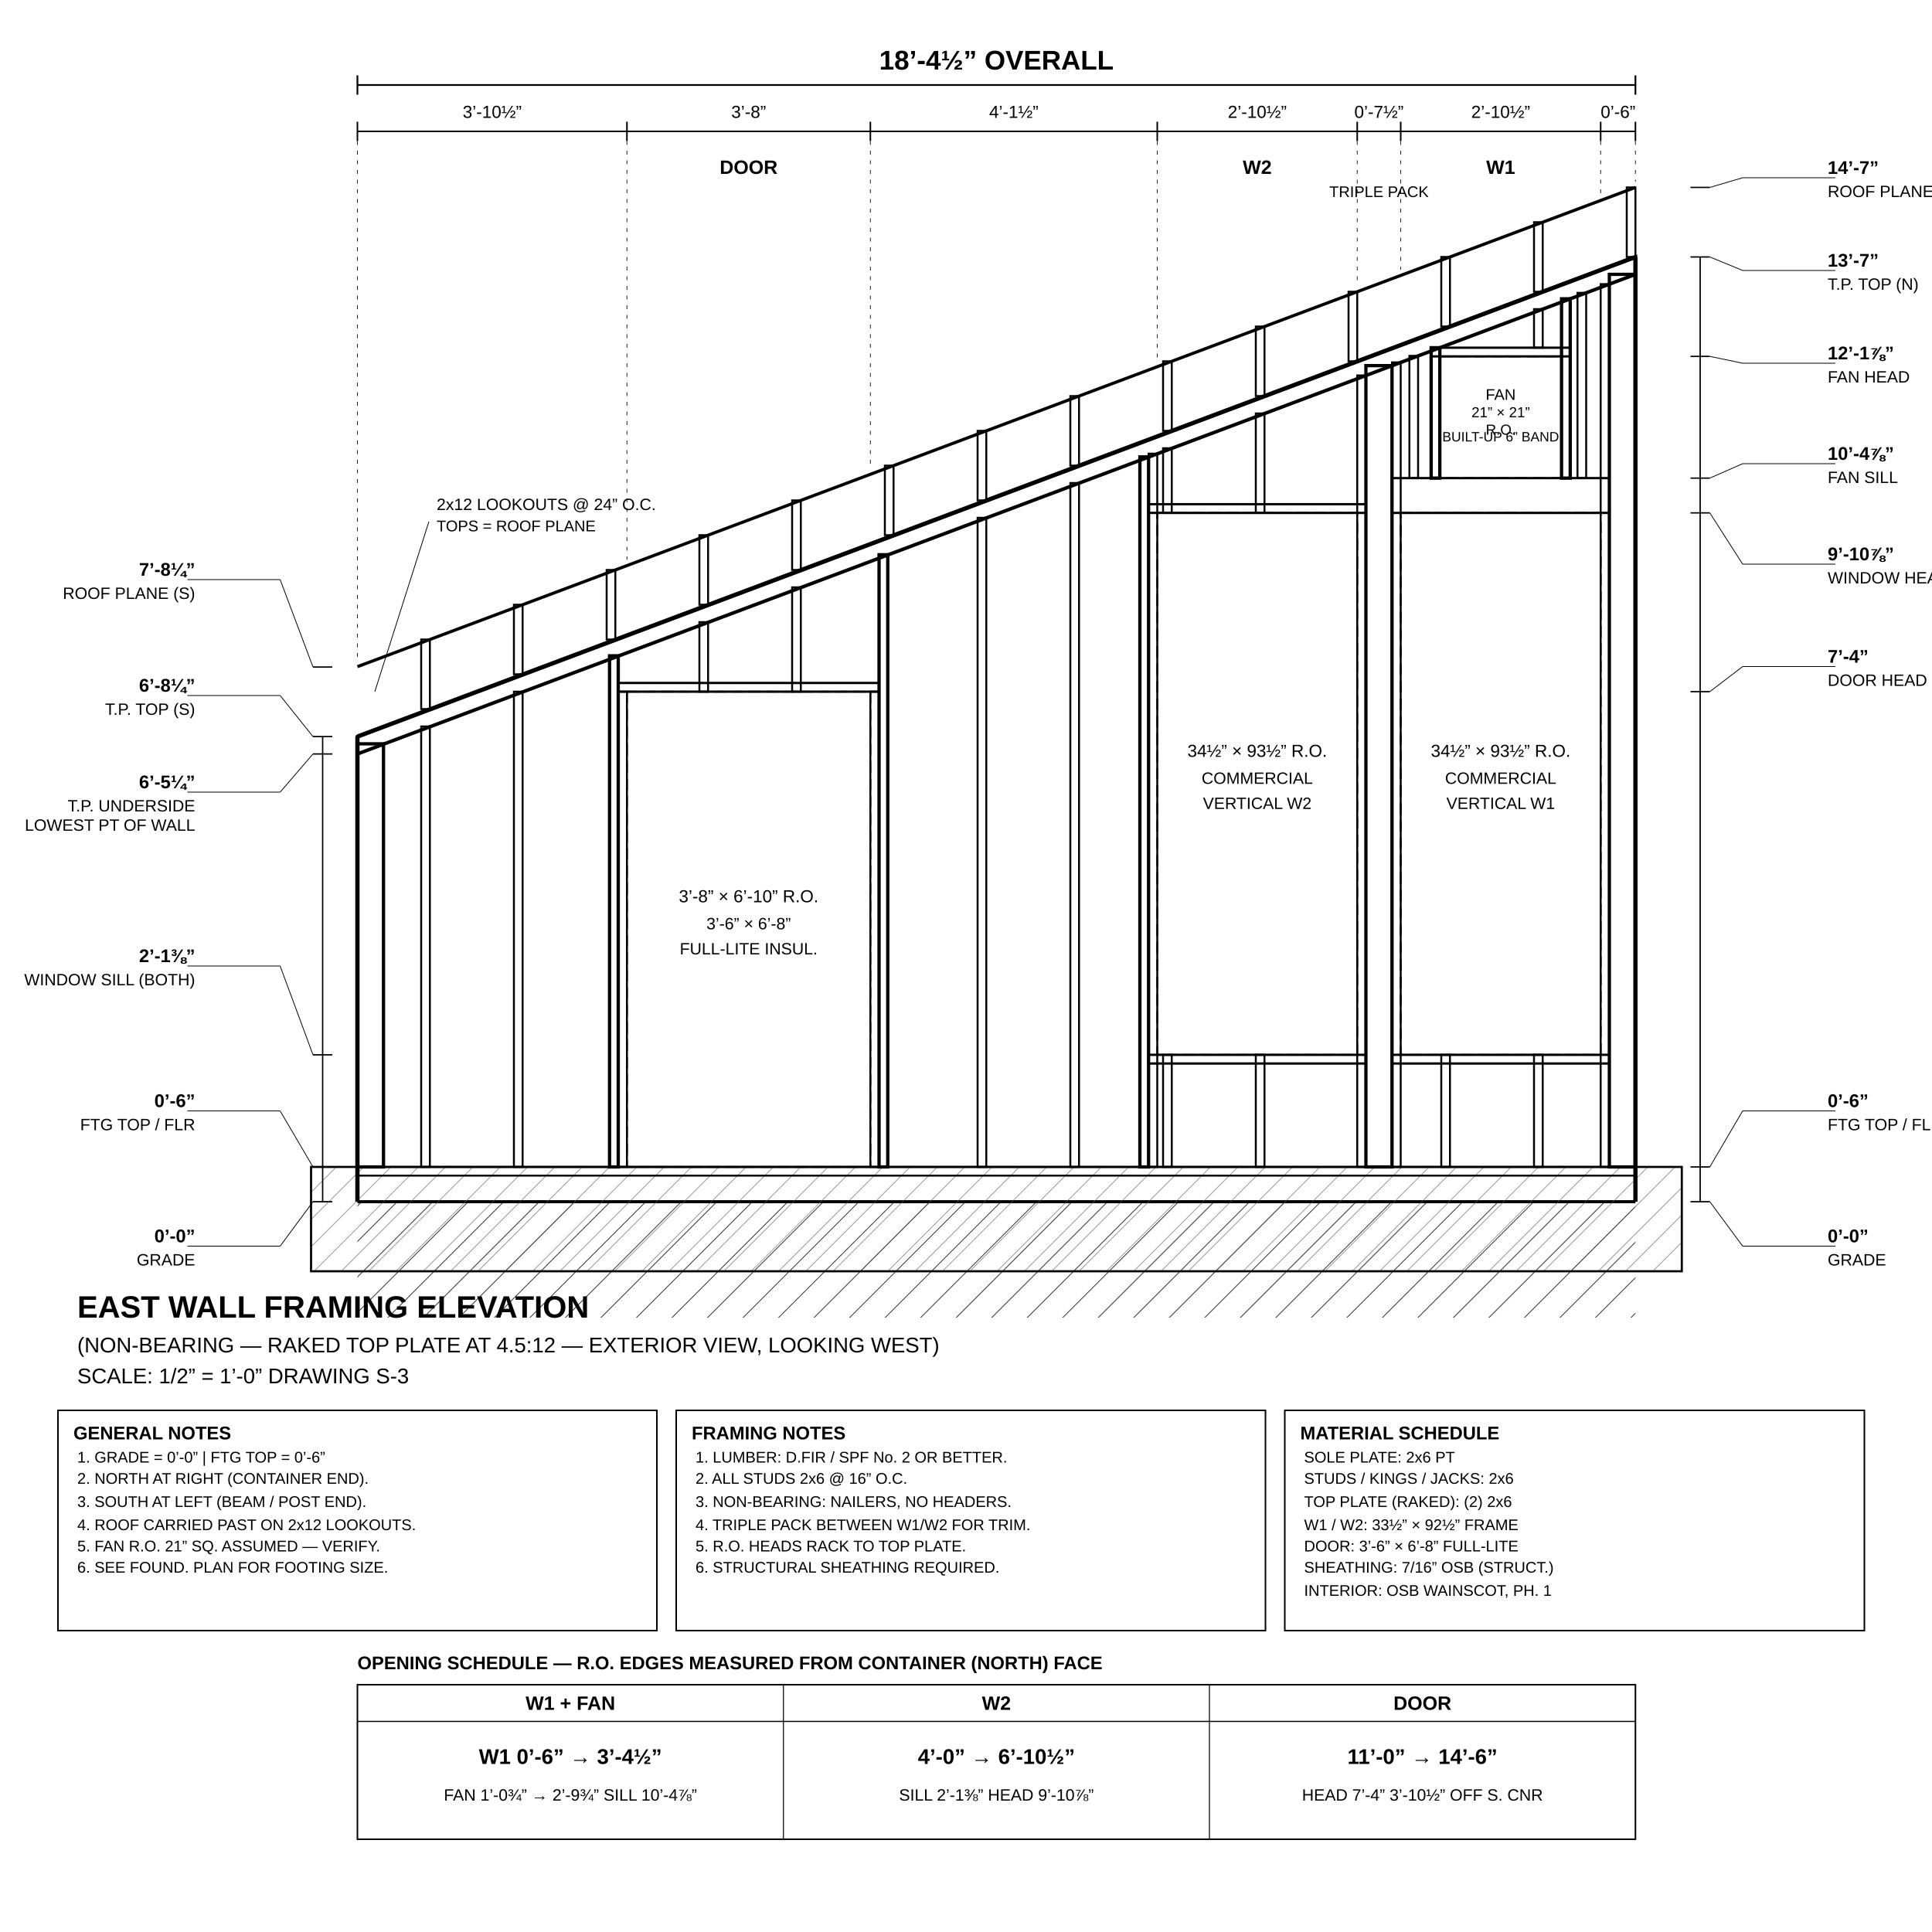
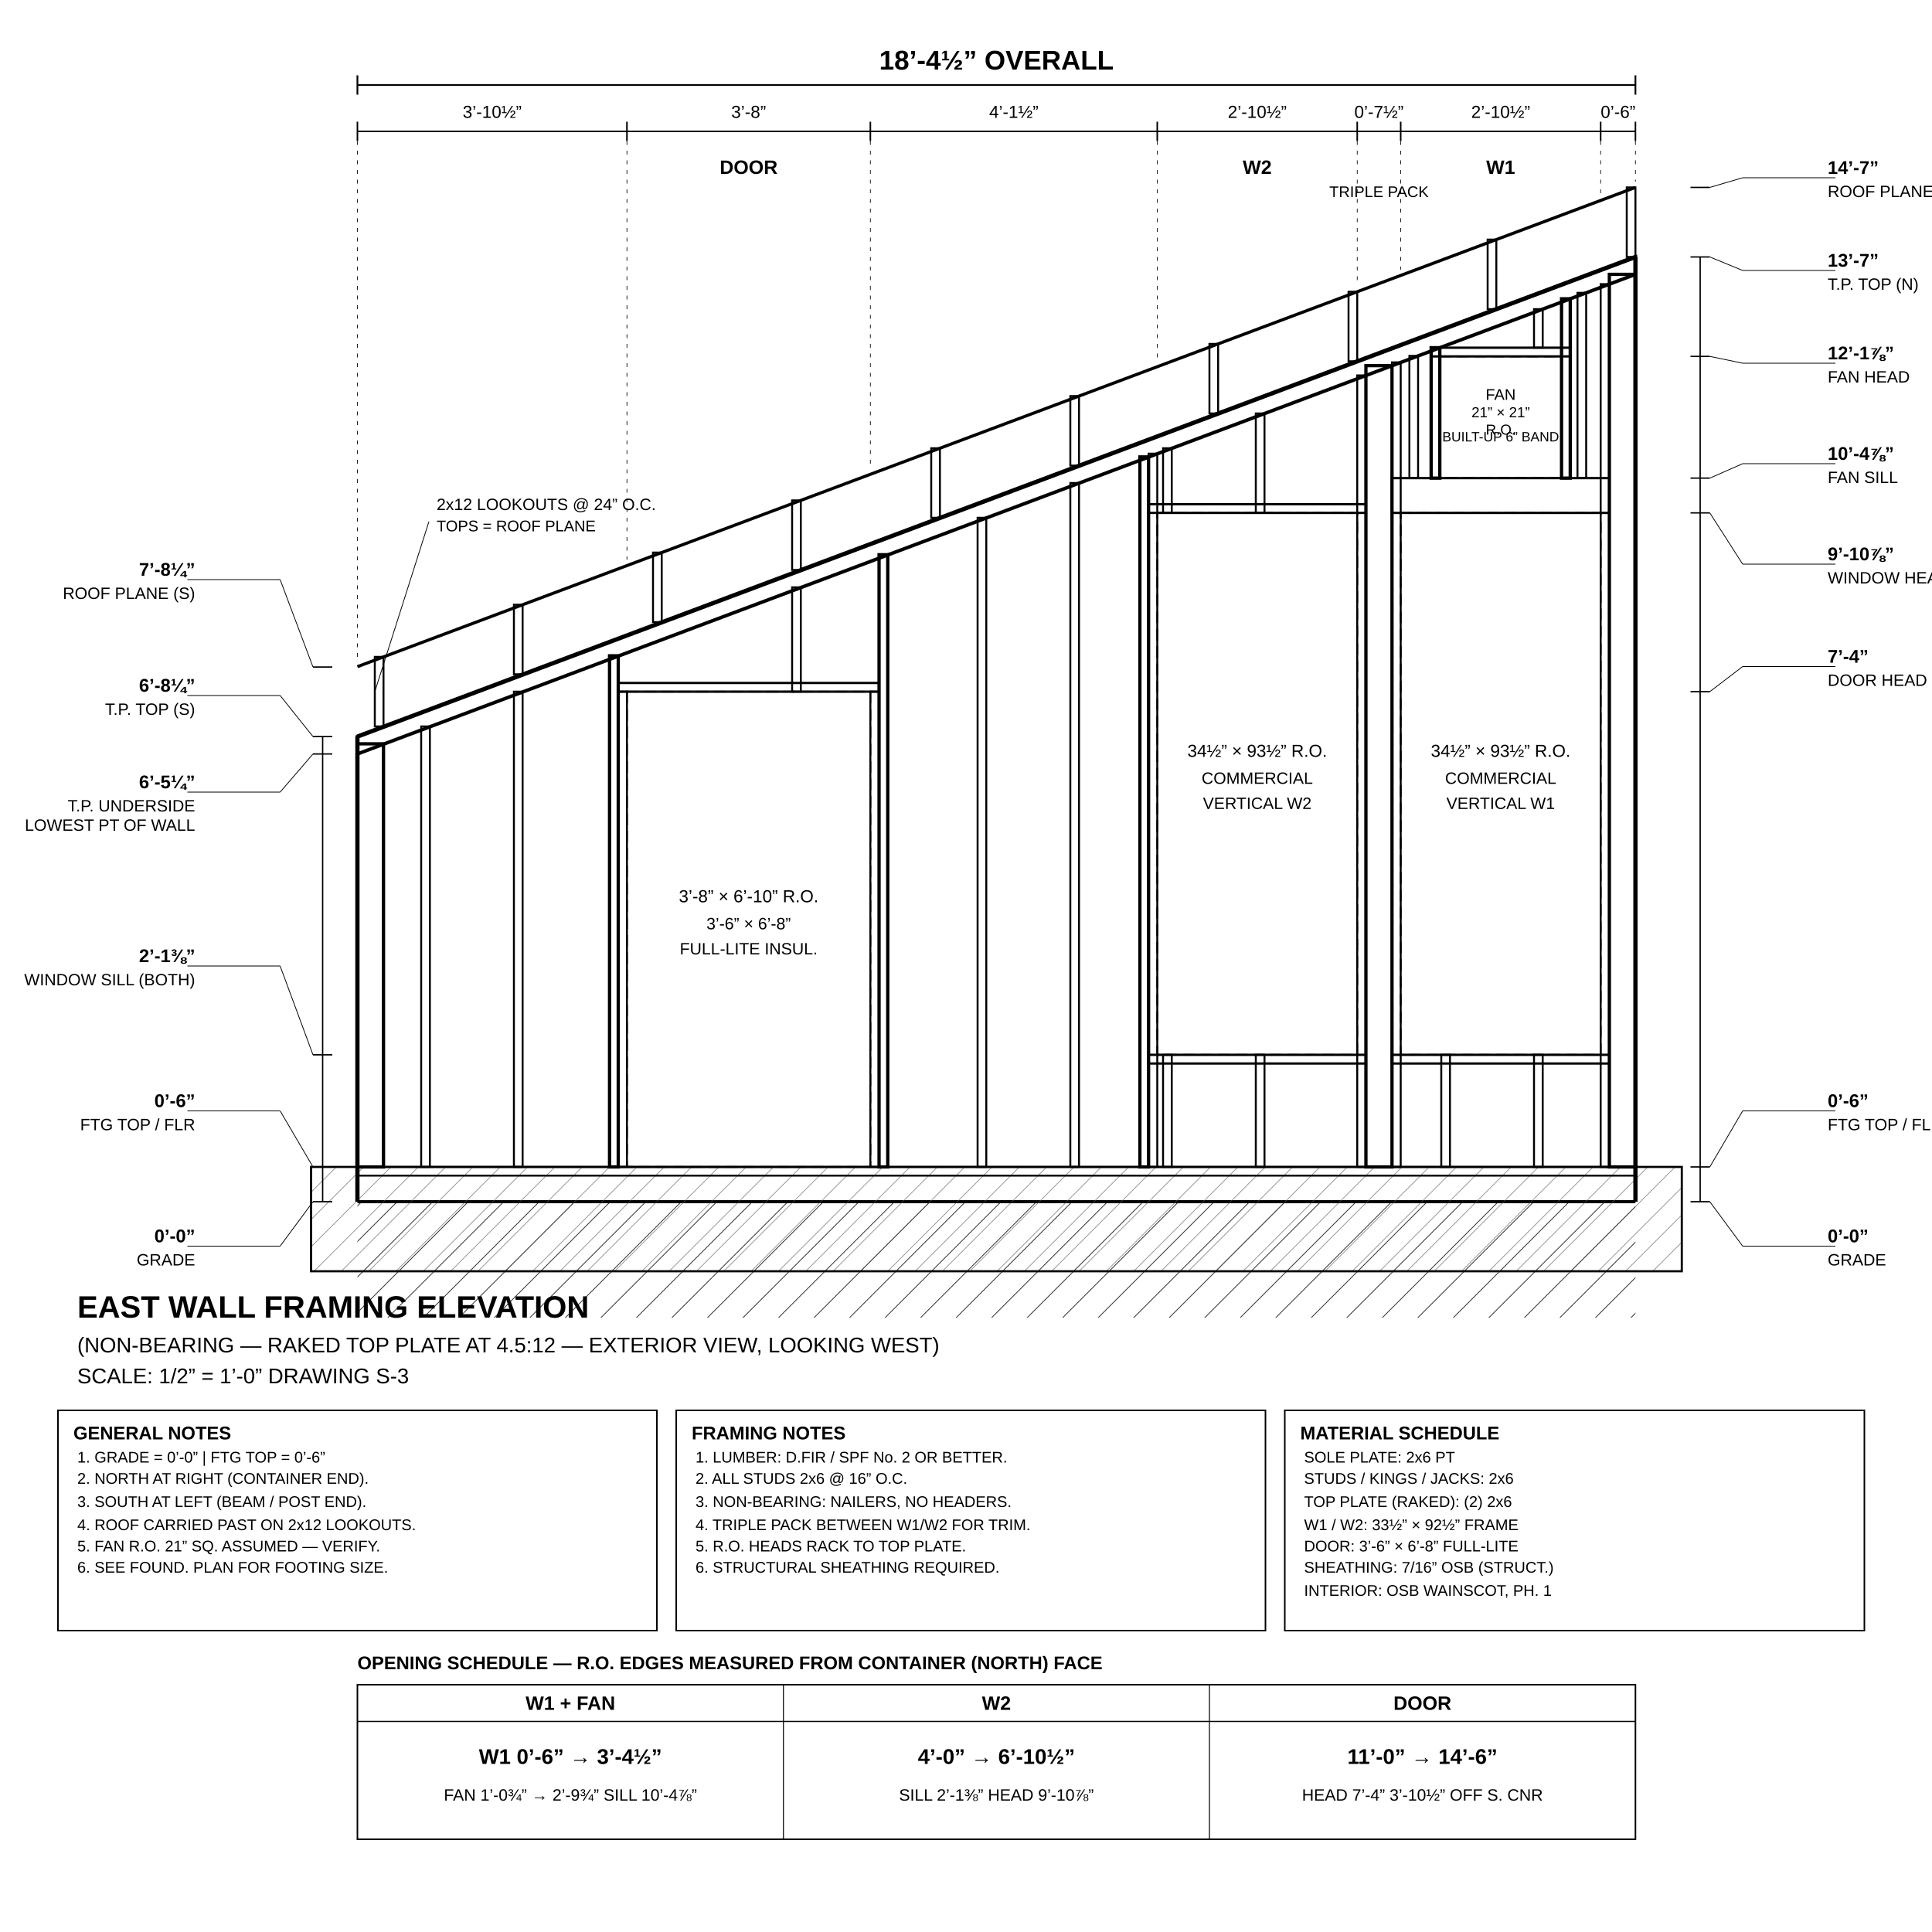
<svg xmlns="http://www.w3.org/2000/svg" width="1000" height="1000" viewBox="0 0 1000 1000">
  <defs>
    <pattern id="earth" width="13" height="13" patternUnits="userSpaceOnUse" patternTransform="rotate(45)">
      <line x1="0" y1="0" x2="0" y2="13" stroke="#000" stroke-width="0.6" />
    </pattern>
    <pattern id="concr" width="10" height="10" patternUnits="userSpaceOnUse" patternTransform="rotate(45)">
      <line x1="0" y1="0" x2="0" y2="10" stroke="#555" stroke-width="0.45" />
    </pattern>
  </defs>
  <rect width="1000" height="1000" fill="#fff" />
  <rect x="185.00" y="622.00" width="661.50" height="60" fill="url(#earth)" />
  <line x1="185.00" y1="622.00" x2="846.50" y2="622.00" stroke="#000" stroke-width="1.6" />
  <rect x="161.00" y="604.00" width="709.50" height="54.00" fill="url(#concr)" />
  <rect x="161.00" y="604.00" width="709.50" height="54.00" fill="none" stroke="#000" stroke-width="1.1" />
  <rect x="185.00" y="604.00" width="661.50" height="4.50" fill="none" stroke="#000" stroke-width="1.0" />
  <polygon points="846.50,133.00 185.00,381.25 185.00,390.25 846.50,142.00" fill="none" stroke="#000" stroke-width="1.8" />
  <line x1="846.50" y1="97.00" x2="185.00" y2="345.06" stroke="#000" stroke-width="1.6" />
  <rect x="842.00" y="97.00" width="4.50" height="36.00" fill="none" stroke="#000" stroke-width="1.0" />
-   <rect x="794.00" y="115.00" width="4.50" height="36.00" fill="none" stroke="#000" stroke-width="1.0" />
-   <rect x="746.00" y="133.00" width="4.50" height="36.00" fill="none" stroke="#000" stroke-width="1.0" />
+   <rect x="770.00" y="124.00" width="4.50" height="36.00" fill="none" stroke="#000" stroke-width="1.0" />
  <rect x="698.00" y="151.00" width="4.50" height="36.00" fill="none" stroke="#000" stroke-width="1.0" />
-   <rect x="650.00" y="169.00" width="4.50" height="36.00" fill="none" stroke="#000" stroke-width="1.0" />
-   <rect x="602.00" y="187.00" width="4.50" height="36.00" fill="none" stroke="#000" stroke-width="1.0" />
+   <rect x="626.00" y="178.00" width="4.50" height="36.00" fill="none" stroke="#000" stroke-width="1.0" />
  <rect x="554.00" y="205.00" width="4.50" height="36.00" fill="none" stroke="#000" stroke-width="1.0" />
-   <rect x="506.00" y="223.00" width="4.50" height="36.00" fill="none" stroke="#000" stroke-width="1.0" />
-   <rect x="458.00" y="241.00" width="4.50" height="36.00" fill="none" stroke="#000" stroke-width="1.0" />
+   <rect x="482.00" y="232.00" width="4.50" height="36.00" fill="none" stroke="#000" stroke-width="1.0" />
  <rect x="410.00" y="259.00" width="4.50" height="36.00" fill="none" stroke="#000" stroke-width="1.0" />
-   <rect x="362.00" y="277.00" width="4.50" height="36.00" fill="none" stroke="#000" stroke-width="1.0" />
-   <rect x="314.00" y="295.00" width="4.50" height="36.00" fill="none" stroke="#000" stroke-width="1.0" />
+   <rect x="338.00" y="286.00" width="4.50" height="36.00" fill="none" stroke="#000" stroke-width="1.0" />
  <rect x="266.00" y="313.00" width="4.50" height="36.00" fill="none" stroke="#000" stroke-width="1.0" />
-   <rect x="218.00" y="331.00" width="4.50" height="36.00" fill="none" stroke="#000" stroke-width="1.0" />
+   <rect x="194.00" y="340.00" width="4.50" height="36.00" fill="none" stroke="#000" stroke-width="1.0" />
  <line x1="222" y1="270" x2="194.00" y2="358.00" stroke="#000" stroke-width="0.4" />
  <text x="226" y="264" font-family="Arial" font-size="8.5" fill="#000">2x12 LOOKOUTS @ 24” O.C.</text>
  <text x="226" y="275" font-family="Arial" font-size="8" fill="#000">TOPS = ROOF PLANE</text>
  <rect x="833.00" y="142.00" width="13.50" height="462.00" fill="none" stroke="#000" stroke-width="1.7" />
  <rect x="828.50" y="147.06" width="4.50" height="456.94" fill="none" stroke="#000" stroke-width="1.0" />
  <rect x="720.50" y="187.56" width="4.50" height="416.44" fill="none" stroke="#000" stroke-width="1.0" />
  <rect x="707.00" y="189.25" width="13.50" height="414.75" fill="none" stroke="#000" stroke-width="1.7" />
  <rect x="702.50" y="194.31" width="4.50" height="409.69" fill="none" stroke="#000" stroke-width="1.0" />
  <rect x="594.50" y="234.81" width="4.50" height="369.19" fill="none" stroke="#000" stroke-width="1.0" />
  <rect x="590.00" y="236.50" width="4.50" height="367.50" fill="none" stroke="#000" stroke-width="1.7" />
  <rect x="455.00" y="287.12" width="4.50" height="316.88" fill="none" stroke="#000" stroke-width="1.7" />
  <rect x="450.50" y="358.00" width="4.50" height="246.00" fill="none" stroke="#000" stroke-width="1.0" />
  <rect x="320.00" y="358.00" width="4.50" height="246.00" fill="none" stroke="#000" stroke-width="1.0" />
  <rect x="315.50" y="339.44" width="4.50" height="264.56" fill="none" stroke="#000" stroke-width="1.7" />
  <rect x="185.00" y="385.00" width="13.50" height="219.00" fill="none" stroke="#000" stroke-width="1.7" />
  <rect x="554.00" y="250.00" width="4.50" height="354.00" fill="none" stroke="#000" stroke-width="1.0" />
  <rect x="506.00" y="268.00" width="4.50" height="336.00" fill="none" stroke="#000" stroke-width="1.0" />
  <rect x="266.00" y="358.00" width="4.50" height="246.00" fill="none" stroke="#000" stroke-width="1.0" />
  <rect x="218.00" y="376.00" width="4.50" height="228.00" fill="none" stroke="#000" stroke-width="1.0" />
  <rect x="794.00" y="545.97" width="4.50" height="58.03" fill="none" stroke="#000" stroke-width="1.0" />
  <rect x="746.00" y="545.97" width="4.50" height="58.03" fill="none" stroke="#000" stroke-width="1.0" />
  <rect x="650.00" y="214.00" width="4.50" height="51.47" fill="none" stroke="#000" stroke-width="1.0" />
  <rect x="650.00" y="545.97" width="4.50" height="58.03" fill="none" stroke="#000" stroke-width="1.0" />
  <rect x="602.00" y="232.00" width="4.50" height="33.47" fill="none" stroke="#000" stroke-width="1.0" />
  <rect x="602.00" y="545.97" width="4.50" height="58.03" fill="none" stroke="#000" stroke-width="1.0" />
  <rect x="410.00" y="304.00" width="4.50" height="54.00" fill="none" stroke="#000" stroke-width="1.0" />
-   <rect x="362.00" y="322.00" width="4.50" height="36.00" fill="none" stroke="#000" stroke-width="1.0" />
  <rect x="740.75" y="179.97" width="72.00" height="4.50" fill="none" stroke="#000" stroke-width="1.2" />
  <rect x="720.50" y="545.97" width="112.50" height="4.50" fill="none" stroke="#000" stroke-width="1.2" />
  <rect x="594.50" y="260.97" width="112.50" height="4.50" fill="none" stroke="#000" stroke-width="1.2" />
  <rect x="594.50" y="545.97" width="112.50" height="4.50" fill="none" stroke="#000" stroke-width="1.2" />
  <rect x="320.00" y="353.50" width="135.00" height="4.50" fill="none" stroke="#000" stroke-width="1.2" />
  <rect x="725.00" y="265.47" width="103.50" height="280.50" fill="none" stroke="#000" stroke-width="0.9" stroke-dasharray="6,3" />
  <text x="776.75" y="391.72" text-anchor="middle" font-family="Arial" font-size="9" fill="#000">34½” × 93½” R.O.</text>
  <text x="776.75" y="405.72" text-anchor="middle" font-family="Arial" font-size="8.5" fill="#000">COMMERCIAL</text>
  <text x="776.75" y="418.72" text-anchor="middle" font-family="Arial" font-size="8.5" fill="#000">VERTICAL  W1</text>
  <rect x="599.00" y="265.47" width="103.50" height="280.50" fill="none" stroke="#000" stroke-width="0.9" stroke-dasharray="6,3" />
  <text x="650.75" y="391.72" text-anchor="middle" font-family="Arial" font-size="9" fill="#000">34½” × 93½” R.O.</text>
  <text x="650.75" y="405.72" text-anchor="middle" font-family="Arial" font-size="8.5" fill="#000">COMMERCIAL</text>
  <text x="650.75" y="418.72" text-anchor="middle" font-family="Arial" font-size="8.5" fill="#000">VERTICAL  W2</text>
  <rect x="324.50" y="358.00" width="126.00" height="246.00" fill="none" stroke="#000" stroke-width="0.9" stroke-dasharray="6,3" />
  <text x="387.50" y="467.00" text-anchor="middle" font-family="Arial" font-size="9" fill="#000">3’-8” × 6’-10” R.O.</text>
  <text x="387.50" y="481.00" text-anchor="middle" font-family="Arial" font-size="8.5" fill="#000">3’-6” × 6’-8”</text>
  <text x="387.50" y="494.00" text-anchor="middle" font-family="Arial" font-size="8.5" fill="#000">FULL-LITE INSUL.</text>
  <rect x="808.25" y="154.66" width="4.50" height="92.81" fill="none" stroke="#000" stroke-width="1.7" />
  <rect x="740.75" y="179.97" width="4.50" height="67.50" fill="none" stroke="#000" stroke-width="1.7" />
  <rect x="720.50" y="247.47" width="112.50" height="18.00" fill="none" stroke="#000" stroke-width="1.2" />
  <text x="776.75" y="228.47" text-anchor="middle" font-family="Arial" font-size="7" fill="#000">BUILT-UP 6” BAND</text>
  <rect x="816.50" y="151.56" width="4.50" height="95.91" fill="none" stroke="#000" stroke-width="1.0" />
  <rect x="729.50" y="184.19" width="4.50" height="63.28" fill="none" stroke="#000" stroke-width="1.0" />
  <rect x="794.00" y="160.00" width="4.50" height="19.97" fill="none" stroke="#000" stroke-width="1.0" />
  <rect x="745.25" y="184.47" width="63.00" height="63.00" fill="none" stroke="#000" stroke-width="0.9" stroke-dasharray="6,3" />
  <text x="776.75" y="206.97" text-anchor="middle" font-family="Arial" font-size="8" fill="#000">FAN</text>
  <text x="776.75" y="215.97" text-anchor="middle" font-family="Arial" font-size="7.5" fill="#000">21” × 21”</text>
  <text x="776.75" y="224.97" text-anchor="middle" font-family="Arial" font-size="7.5" fill="#000">R.O.</text>
  <line x1="846.50" y1="133.00" x2="185.00" y2="381.25" stroke="#000" stroke-width="2.2" />
  <line x1="846.50" y1="133.00" x2="846.50" y2="622.00" stroke="#000" stroke-width="2.2" />
  <line x1="185.00" y1="381.25" x2="185.00" y2="622.00" stroke="#000" stroke-width="2.2" />
  <line x1="167.00" y1="381.25" x2="167.00" y2="622.00" stroke="#000" stroke-width="0.7" />
  <line x1="162.00" y1="345.25" x2="172.00" y2="345.25" stroke="#000" stroke-width="0.7" />
  <line x1="162.00" y1="345.25" x2="145.00" y2="300.00" stroke="#000" stroke-width="0.4" />
  <line x1="145.00" y1="300.00" x2="97.00" y2="300.00" stroke="#000" stroke-width="0.4" />
  <text x="101.00" y="298.00" font-family="Arial" font-size="9.5" font-weight="bold" fill="#000" text-anchor="end">7’-8¼”</text>
  <text x="101.00" y="310.00" font-family="Arial" font-size="8.5" fill="#000" text-anchor="end">ROOF PLANE (S)</text>
  <line x1="162.00" y1="381.25" x2="172.00" y2="381.25" stroke="#000" stroke-width="0.7" />
  <line x1="162.00" y1="381.25" x2="145.00" y2="360.00" stroke="#000" stroke-width="0.4" />
  <line x1="145.00" y1="360.00" x2="97.00" y2="360.00" stroke="#000" stroke-width="0.4" />
  <text x="101.00" y="358.00" font-family="Arial" font-size="9.5" font-weight="bold" fill="#000" text-anchor="end">6’-8¼”</text>
  <text x="101.00" y="370.00" font-family="Arial" font-size="8.5" fill="#000" text-anchor="end">T.P. TOP (S)</text>
  <line x1="162.00" y1="390.25" x2="172.00" y2="390.25" stroke="#000" stroke-width="0.7" />
  <line x1="162.00" y1="390.25" x2="145.00" y2="410.00" stroke="#000" stroke-width="0.4" />
  <line x1="145.00" y1="410.00" x2="97.00" y2="410.00" stroke="#000" stroke-width="0.4" />
  <text x="101.00" y="408.00" font-family="Arial" font-size="9.5" font-weight="bold" fill="#000" text-anchor="end">6’-5¼”</text>
  <text x="101.00" y="420.00" font-family="Arial" font-size="8.5" fill="#000" text-anchor="end">T.P. UNDERSIDE</text>
  <text x="101.00" y="430.00" font-family="Arial" font-size="8.5" fill="#000" text-anchor="end">LOWEST PT OF WALL</text>
  <line x1="162.00" y1="545.97" x2="172.00" y2="545.97" stroke="#000" stroke-width="0.7" />
  <line x1="162.00" y1="545.97" x2="145.00" y2="500.00" stroke="#000" stroke-width="0.4" />
  <line x1="145.00" y1="500.00" x2="97.00" y2="500.00" stroke="#000" stroke-width="0.4" />
  <text x="101.00" y="498.00" font-family="Arial" font-size="9.5" font-weight="bold" fill="#000" text-anchor="end">2’-1⅜”</text>
  <text x="101.00" y="510.00" font-family="Arial" font-size="8.5" fill="#000" text-anchor="end">WINDOW SILL (BOTH)</text>
  <line x1="162.00" y1="604.00" x2="172.00" y2="604.00" stroke="#000" stroke-width="0.7" />
  <line x1="162.00" y1="604.00" x2="145.00" y2="575.00" stroke="#000" stroke-width="0.4" />
  <line x1="145.00" y1="575.00" x2="97.00" y2="575.00" stroke="#000" stroke-width="0.4" />
  <text x="101.00" y="573.00" font-family="Arial" font-size="9.5" font-weight="bold" fill="#000" text-anchor="end">0’-6”</text>
  <text x="101.00" y="585.00" font-family="Arial" font-size="8.5" fill="#000" text-anchor="end">FTG TOP / FLR</text>
  <line x1="162.00" y1="622.00" x2="172.00" y2="622.00" stroke="#000" stroke-width="0.7" />
  <line x1="162.00" y1="622.00" x2="145.00" y2="645.00" stroke="#000" stroke-width="0.4" />
  <line x1="145.00" y1="645.00" x2="97.00" y2="645.00" stroke="#000" stroke-width="0.4" />
  <text x="101.00" y="643.00" font-family="Arial" font-size="9.5" font-weight="bold" fill="#000" text-anchor="end">0’-0”</text>
  <text x="101.00" y="655.00" font-family="Arial" font-size="8.5" fill="#000" text-anchor="end">GRADE</text>
  <line x1="880.00" y1="133.00" x2="880.00" y2="622.00" stroke="#000" stroke-width="0.7" />
  <line x1="875.00" y1="97.00" x2="885.00" y2="97.00" stroke="#000" stroke-width="0.7" />
  <line x1="885.00" y1="97.00" x2="902.00" y2="92.00" stroke="#000" stroke-width="0.4" />
  <line x1="902.00" y1="92.00" x2="950.00" y2="92.00" stroke="#000" stroke-width="0.4" />
  <text x="946.00" y="90.00" font-family="Arial" font-size="9.5" font-weight="bold" fill="#000" text-anchor="start">14’-7”</text>
  <text x="946.00" y="102.00" font-family="Arial" font-size="8.5" fill="#000" text-anchor="start">ROOF PLANE (N) / PEAK</text>
  <line x1="875.00" y1="133.00" x2="885.00" y2="133.00" stroke="#000" stroke-width="0.7" />
  <line x1="885.00" y1="133.00" x2="902.00" y2="140.00" stroke="#000" stroke-width="0.4" />
  <line x1="902.00" y1="140.00" x2="950.00" y2="140.00" stroke="#000" stroke-width="0.4" />
  <text x="946.00" y="138.00" font-family="Arial" font-size="9.5" font-weight="bold" fill="#000" text-anchor="start">13’-7”</text>
  <text x="946.00" y="150.00" font-family="Arial" font-size="8.5" fill="#000" text-anchor="start">T.P. TOP (N)</text>
  <line x1="875.00" y1="184.47" x2="885.00" y2="184.47" stroke="#000" stroke-width="0.7" />
  <line x1="885.00" y1="184.47" x2="902.00" y2="188.00" stroke="#000" stroke-width="0.4" />
  <line x1="902.00" y1="188.00" x2="950.00" y2="188.00" stroke="#000" stroke-width="0.4" />
  <text x="946.00" y="186.00" font-family="Arial" font-size="9.5" font-weight="bold" fill="#000" text-anchor="start">12’-1⅞”</text>
  <text x="946.00" y="198.00" font-family="Arial" font-size="8.5" fill="#000" text-anchor="start">FAN HEAD</text>
  <line x1="875.00" y1="247.47" x2="885.00" y2="247.47" stroke="#000" stroke-width="0.7" />
  <line x1="885.00" y1="247.47" x2="902.00" y2="240.00" stroke="#000" stroke-width="0.4" />
  <line x1="902.00" y1="240.00" x2="950.00" y2="240.00" stroke="#000" stroke-width="0.4" />
  <text x="946.00" y="238.00" font-family="Arial" font-size="9.5" font-weight="bold" fill="#000" text-anchor="start">10’-4⅞”</text>
  <text x="946.00" y="250.00" font-family="Arial" font-size="8.5" fill="#000" text-anchor="start">FAN SILL</text>
  <line x1="875.00" y1="265.47" x2="885.00" y2="265.47" stroke="#000" stroke-width="0.7" />
  <line x1="885.00" y1="265.47" x2="902.00" y2="292.00" stroke="#000" stroke-width="0.4" />
  <line x1="902.00" y1="292.00" x2="950.00" y2="292.00" stroke="#000" stroke-width="0.4" />
  <text x="946.00" y="290.00" font-family="Arial" font-size="9.5" font-weight="bold" fill="#000" text-anchor="start">9’-10⅞”</text>
  <text x="946.00" y="302.00" font-family="Arial" font-size="8.5" fill="#000" text-anchor="start">WINDOW HEAD (BOTH)</text>
  <line x1="875.00" y1="358.00" x2="885.00" y2="358.00" stroke="#000" stroke-width="0.7" />
  <line x1="885.00" y1="358.00" x2="902.00" y2="345.00" stroke="#000" stroke-width="0.4" />
  <line x1="902.00" y1="345.00" x2="950.00" y2="345.00" stroke="#000" stroke-width="0.4" />
  <text x="946.00" y="343.00" font-family="Arial" font-size="9.5" font-weight="bold" fill="#000" text-anchor="start">7’-4”</text>
  <text x="946.00" y="355.00" font-family="Arial" font-size="8.5" fill="#000" text-anchor="start">DOOR HEAD</text>
  <line x1="875.00" y1="604.00" x2="885.00" y2="604.00" stroke="#000" stroke-width="0.7" />
  <line x1="885.00" y1="604.00" x2="902.00" y2="575.00" stroke="#000" stroke-width="0.4" />
  <line x1="902.00" y1="575.00" x2="950.00" y2="575.00" stroke="#000" stroke-width="0.4" />
  <text x="946.00" y="573.00" font-family="Arial" font-size="9.5" font-weight="bold" fill="#000" text-anchor="start">0’-6”</text>
  <text x="946.00" y="585.00" font-family="Arial" font-size="8.5" fill="#000" text-anchor="start">FTG TOP / FLR</text>
  <line x1="875.00" y1="622.00" x2="885.00" y2="622.00" stroke="#000" stroke-width="0.7" />
  <line x1="885.00" y1="622.00" x2="902.00" y2="645.00" stroke="#000" stroke-width="0.4" />
  <line x1="902.00" y1="645.00" x2="950.00" y2="645.00" stroke="#000" stroke-width="0.4" />
  <text x="946.00" y="643.00" font-family="Arial" font-size="9.5" font-weight="bold" fill="#000" text-anchor="start">0’-0”</text>
  <text x="946.00" y="655.00" font-family="Arial" font-size="8.5" fill="#000" text-anchor="start">GRADE</text>
  <line x1="185.00" y1="44" x2="846.50" y2="44" stroke="#000" stroke-width="0.9" />
  <line x1="185.00" y1="39" x2="185.00" y2="49" stroke="#000" stroke-width="0.9" />
  <line x1="846.50" y1="39" x2="846.50" y2="49" stroke="#000" stroke-width="0.9" />
  <text x="515.75" y="36" text-anchor="middle" font-family="Arial" font-size="14" font-weight="bold" fill="#000">18’-4½”  OVERALL</text>
  <line x1="185.00" y1="68" x2="846.50" y2="68" stroke="#000" stroke-width="0.8" />
  <line x1="846.50" y1="63" x2="846.50" y2="73" stroke="#000" stroke-width="0.8" />
  <line x1="846.50" y1="73" x2="846.50" y2="94.00" stroke="#000" stroke-width="0.35" stroke-dasharray="2,3" />
  <line x1="828.50" y1="63" x2="828.50" y2="73" stroke="#000" stroke-width="0.8" />
  <line x1="828.50" y1="73" x2="828.50" y2="100.75" stroke="#000" stroke-width="0.35" stroke-dasharray="2,3" />
  <text x="837.50" y="61" text-anchor="middle" font-family="Arial" font-size="9" fill="#000">0’-6”</text>
  <line x1="725.00" y1="63" x2="725.00" y2="73" stroke="#000" stroke-width="0.8" />
  <line x1="725.00" y1="73" x2="725.00" y2="139.56" stroke="#000" stroke-width="0.35" stroke-dasharray="2,3" />
  <text x="776.75" y="61" text-anchor="middle" font-family="Arial" font-size="9" fill="#000">2’-10½”</text>
  <line x1="702.50" y1="63" x2="702.50" y2="73" stroke="#000" stroke-width="0.8" />
  <line x1="702.50" y1="73" x2="702.50" y2="148.00" stroke="#000" stroke-width="0.35" stroke-dasharray="2,3" />
  <text x="713.75" y="61" text-anchor="middle" font-family="Arial" font-size="9" fill="#000">0’-7½”</text>
  <line x1="599.00" y1="63" x2="599.00" y2="73" stroke="#000" stroke-width="0.8" />
  <line x1="599.00" y1="73" x2="599.00" y2="186.81" stroke="#000" stroke-width="0.35" stroke-dasharray="2,3" />
  <text x="650.75" y="61" text-anchor="middle" font-family="Arial" font-size="9" fill="#000">2’-10½”</text>
  <line x1="450.50" y1="63" x2="450.50" y2="73" stroke="#000" stroke-width="0.8" />
  <line x1="450.50" y1="73" x2="450.50" y2="242.50" stroke="#000" stroke-width="0.35" stroke-dasharray="2,3" />
  <text x="524.75" y="61" text-anchor="middle" font-family="Arial" font-size="9" fill="#000">4’-1½”</text>
  <line x1="324.50" y1="63" x2="324.50" y2="73" stroke="#000" stroke-width="0.8" />
  <line x1="324.50" y1="73" x2="324.50" y2="289.75" stroke="#000" stroke-width="0.35" stroke-dasharray="2,3" />
  <text x="387.50" y="61" text-anchor="middle" font-family="Arial" font-size="9" fill="#000">3’-8”</text>
  <line x1="185.00" y1="63" x2="185.00" y2="73" stroke="#000" stroke-width="0.8" />
  <line x1="185.00" y1="73" x2="185.00" y2="342.06" stroke="#000" stroke-width="0.35" stroke-dasharray="2,3" />
  <text x="254.75" y="61" text-anchor="middle" font-family="Arial" font-size="9" fill="#000">3’-10½”</text>
  <text x="776.75" y="90" text-anchor="middle" font-family="Arial" font-size="10" font-weight="bold" fill="#000">W1</text>
  <text x="650.75" y="90" text-anchor="middle" font-family="Arial" font-size="10" font-weight="bold" fill="#000">W2</text>
  <text x="387.50" y="90" text-anchor="middle" font-family="Arial" font-size="10" font-weight="bold" fill="#000">DOOR</text>
  <text x="713.75" y="102" text-anchor="middle" font-family="Arial" font-size="8" fill="#000">TRIPLE PACK</text>
  <text x="40" y="682" font-family="Arial" font-size="16" font-weight="bold" fill="#000">EAST WALL FRAMING ELEVATION</text>
  <text x="40" y="700" font-family="Arial" font-size="11" fill="#000">(NON-BEARING — RAKED TOP PLATE AT 4.5:12 — EXTERIOR VIEW, LOOKING WEST)</text>
  <text x="40" y="716" font-family="Arial" font-size="11" fill="#000">SCALE:  1/2” = 1’-0”       DRAWING S-3</text>
  <rect x="30" y="730" width="310" height="114" fill="none" stroke="#000" stroke-width="0.8" />
  <text x="38" y="745" font-family="Arial" font-size="9.5" font-weight="bold" fill="#000">GENERAL NOTES</text>
  <text x="40" y="757" font-family="Arial" font-size="8.0" fill="#000">1. GRADE = 0’-0”   |   FTG TOP = 0’-6”</text>
  <text x="40" y="768" font-family="Arial" font-size="8.0" fill="#000">2. NORTH AT RIGHT (CONTAINER END).</text>
  <text x="40" y="780" font-family="Arial" font-size="8.0" fill="#000">3. SOUTH AT LEFT (BEAM / POST END).</text>
  <text x="40" y="792" font-family="Arial" font-size="8.0" fill="#000">4. ROOF CARRIED PAST ON 2x12 LOOKOUTS.</text>
  <text x="40" y="803" font-family="Arial" font-size="8.0" fill="#000">5. FAN R.O. 21” SQ. ASSUMED — VERIFY.</text>
  <text x="40" y="814" font-family="Arial" font-size="8.0" fill="#000">6. SEE FOUND. PLAN FOR FOOTING SIZE.</text>
  <rect x="350" y="730" width="305" height="114" fill="none" stroke="#000" stroke-width="0.8" />
  <text x="358" y="745" font-family="Arial" font-size="9.5" font-weight="bold" fill="#000">FRAMING NOTES</text>
  <text x="360" y="757" font-family="Arial" font-size="8.0" fill="#000">1. LUMBER: D.FIR / SPF No. 2 OR BETTER.</text>
  <text x="360" y="768" font-family="Arial" font-size="8.0" fill="#000">2. ALL STUDS 2x6 @ 16” O.C.</text>
  <text x="360" y="780" font-family="Arial" font-size="8.0" fill="#000">3. NON-BEARING: NAILERS, NO HEADERS.</text>
  <text x="360" y="792" font-family="Arial" font-size="8.0" fill="#000">4. TRIPLE PACK BETWEEN W1/W2 FOR TRIM.</text>
  <text x="360" y="803" font-family="Arial" font-size="8.0" fill="#000">5. R.O. HEADS RACK TO TOP PLATE.</text>
  <text x="360" y="814" font-family="Arial" font-size="8.0" fill="#000">6. STRUCTURAL SHEATHING REQUIRED.</text>
  <rect x="665" y="730" width="300" height="114" fill="none" stroke="#000" stroke-width="0.8" />
  <text x="673" y="745" font-family="Arial" font-size="9.5" font-weight="bold" fill="#000">MATERIAL SCHEDULE</text>
  <text x="675" y="757" font-family="Arial" font-size="8.0" fill="#000">SOLE PLATE:  2x6 PT</text>
  <text x="675" y="768" font-family="Arial" font-size="8.0" fill="#000">STUDS / KINGS / JACKS:  2x6</text>
  <text x="675" y="780" font-family="Arial" font-size="8.0" fill="#000">TOP PLATE (RAKED):  (2) 2x6</text>
  <text x="675" y="792" font-family="Arial" font-size="8.0" fill="#000">W1 / W2:  33½” × 92½” FRAME</text>
  <text x="675" y="803" font-family="Arial" font-size="8.0" fill="#000">DOOR:  3’-6” × 6’-8” FULL-LITE</text>
  <text x="675" y="814" font-family="Arial" font-size="8.0" fill="#000">SHEATHING:  7/16” OSB (STRUCT.)</text>
  <text x="675" y="826" font-family="Arial" font-size="8.0" fill="#000">INTERIOR:  OSB WAINSCOT, PH. 1</text>
  <text x="185" y="864" font-family="Arial" font-size="9.5" font-weight="bold" fill="#000">OPENING SCHEDULE — R.O. EDGES MEASURED FROM CONTAINER (NORTH) FACE</text>
  <rect x="185" y="872" width="661.5" height="80" fill="none" stroke="#000" stroke-width="0.8" />
  <line x1="185" y1="891" x2="846.5" y2="891" stroke="#000" stroke-width="0.6" />
  <text x="295.25" y="885" text-anchor="middle" font-family="Arial" font-size="10" font-weight="bold" fill="#000">W1 + FAN</text>
  <text x="295.25" y="913" text-anchor="middle" font-family="Arial" font-size="11" font-weight="bold" fill="#000">W1  0’-6” → 3’-4½”</text>
  <text x="295.25" y="932" text-anchor="middle" font-family="Arial" font-size="8.5" fill="#000">FAN 1’-0¾” → 2’-9¾”  SILL 10’-4⅞”</text>
  <line x1="405.50" y1="872" x2="405.50" y2="952" stroke="#000" stroke-width="0.5" />
  <text x="515.75" y="885" text-anchor="middle" font-family="Arial" font-size="10" font-weight="bold" fill="#000">W2</text>
  <text x="515.75" y="913" text-anchor="middle" font-family="Arial" font-size="11" font-weight="bold" fill="#000">4’-0” → 6’-10½”</text>
  <text x="515.75" y="932" text-anchor="middle" font-family="Arial" font-size="8.5" fill="#000">SILL 2’-1⅜”  HEAD 9’-10⅞”</text>
  <line x1="626.00" y1="872" x2="626.00" y2="952" stroke="#000" stroke-width="0.5" />
  <text x="736.25" y="885" text-anchor="middle" font-family="Arial" font-size="10" font-weight="bold" fill="#000">DOOR</text>
  <text x="736.25" y="913" text-anchor="middle" font-family="Arial" font-size="11" font-weight="bold" fill="#000">11’-0” → 14’-6”</text>
  <text x="736.25" y="932" text-anchor="middle" font-family="Arial" font-size="8.5" fill="#000">HEAD 7’-4”   3’-10½” OFF S. CNR</text>
</svg>
